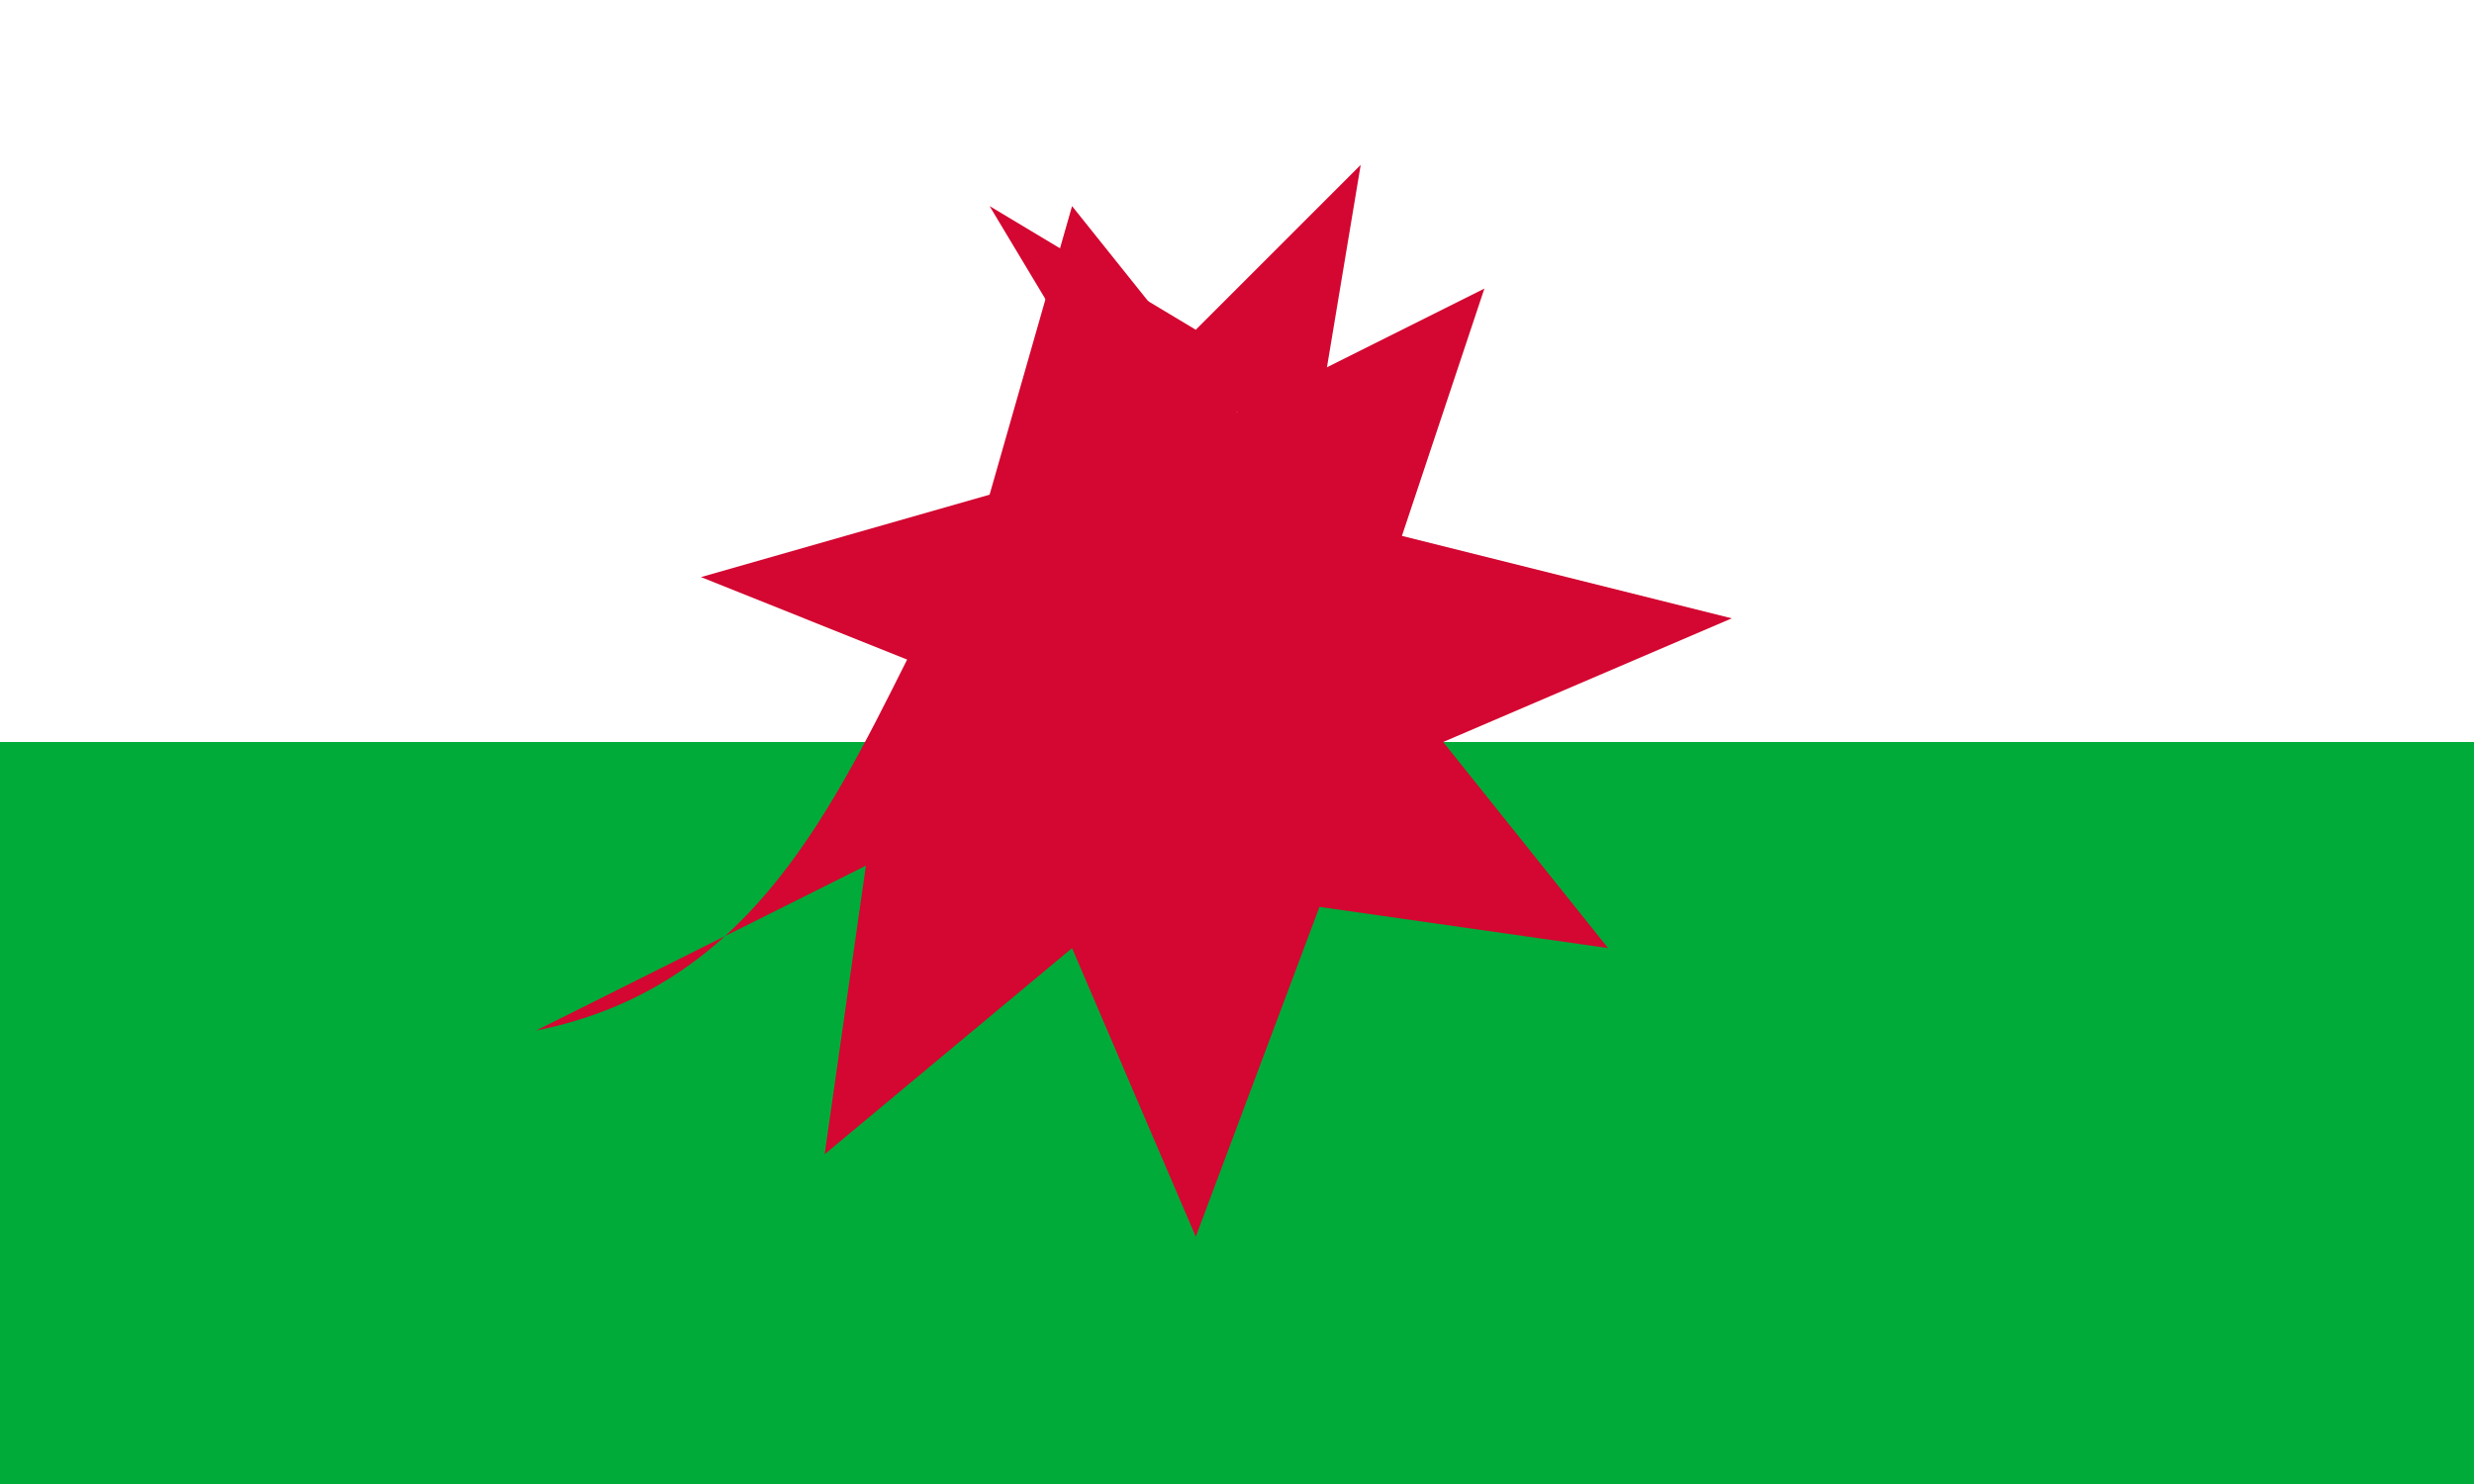
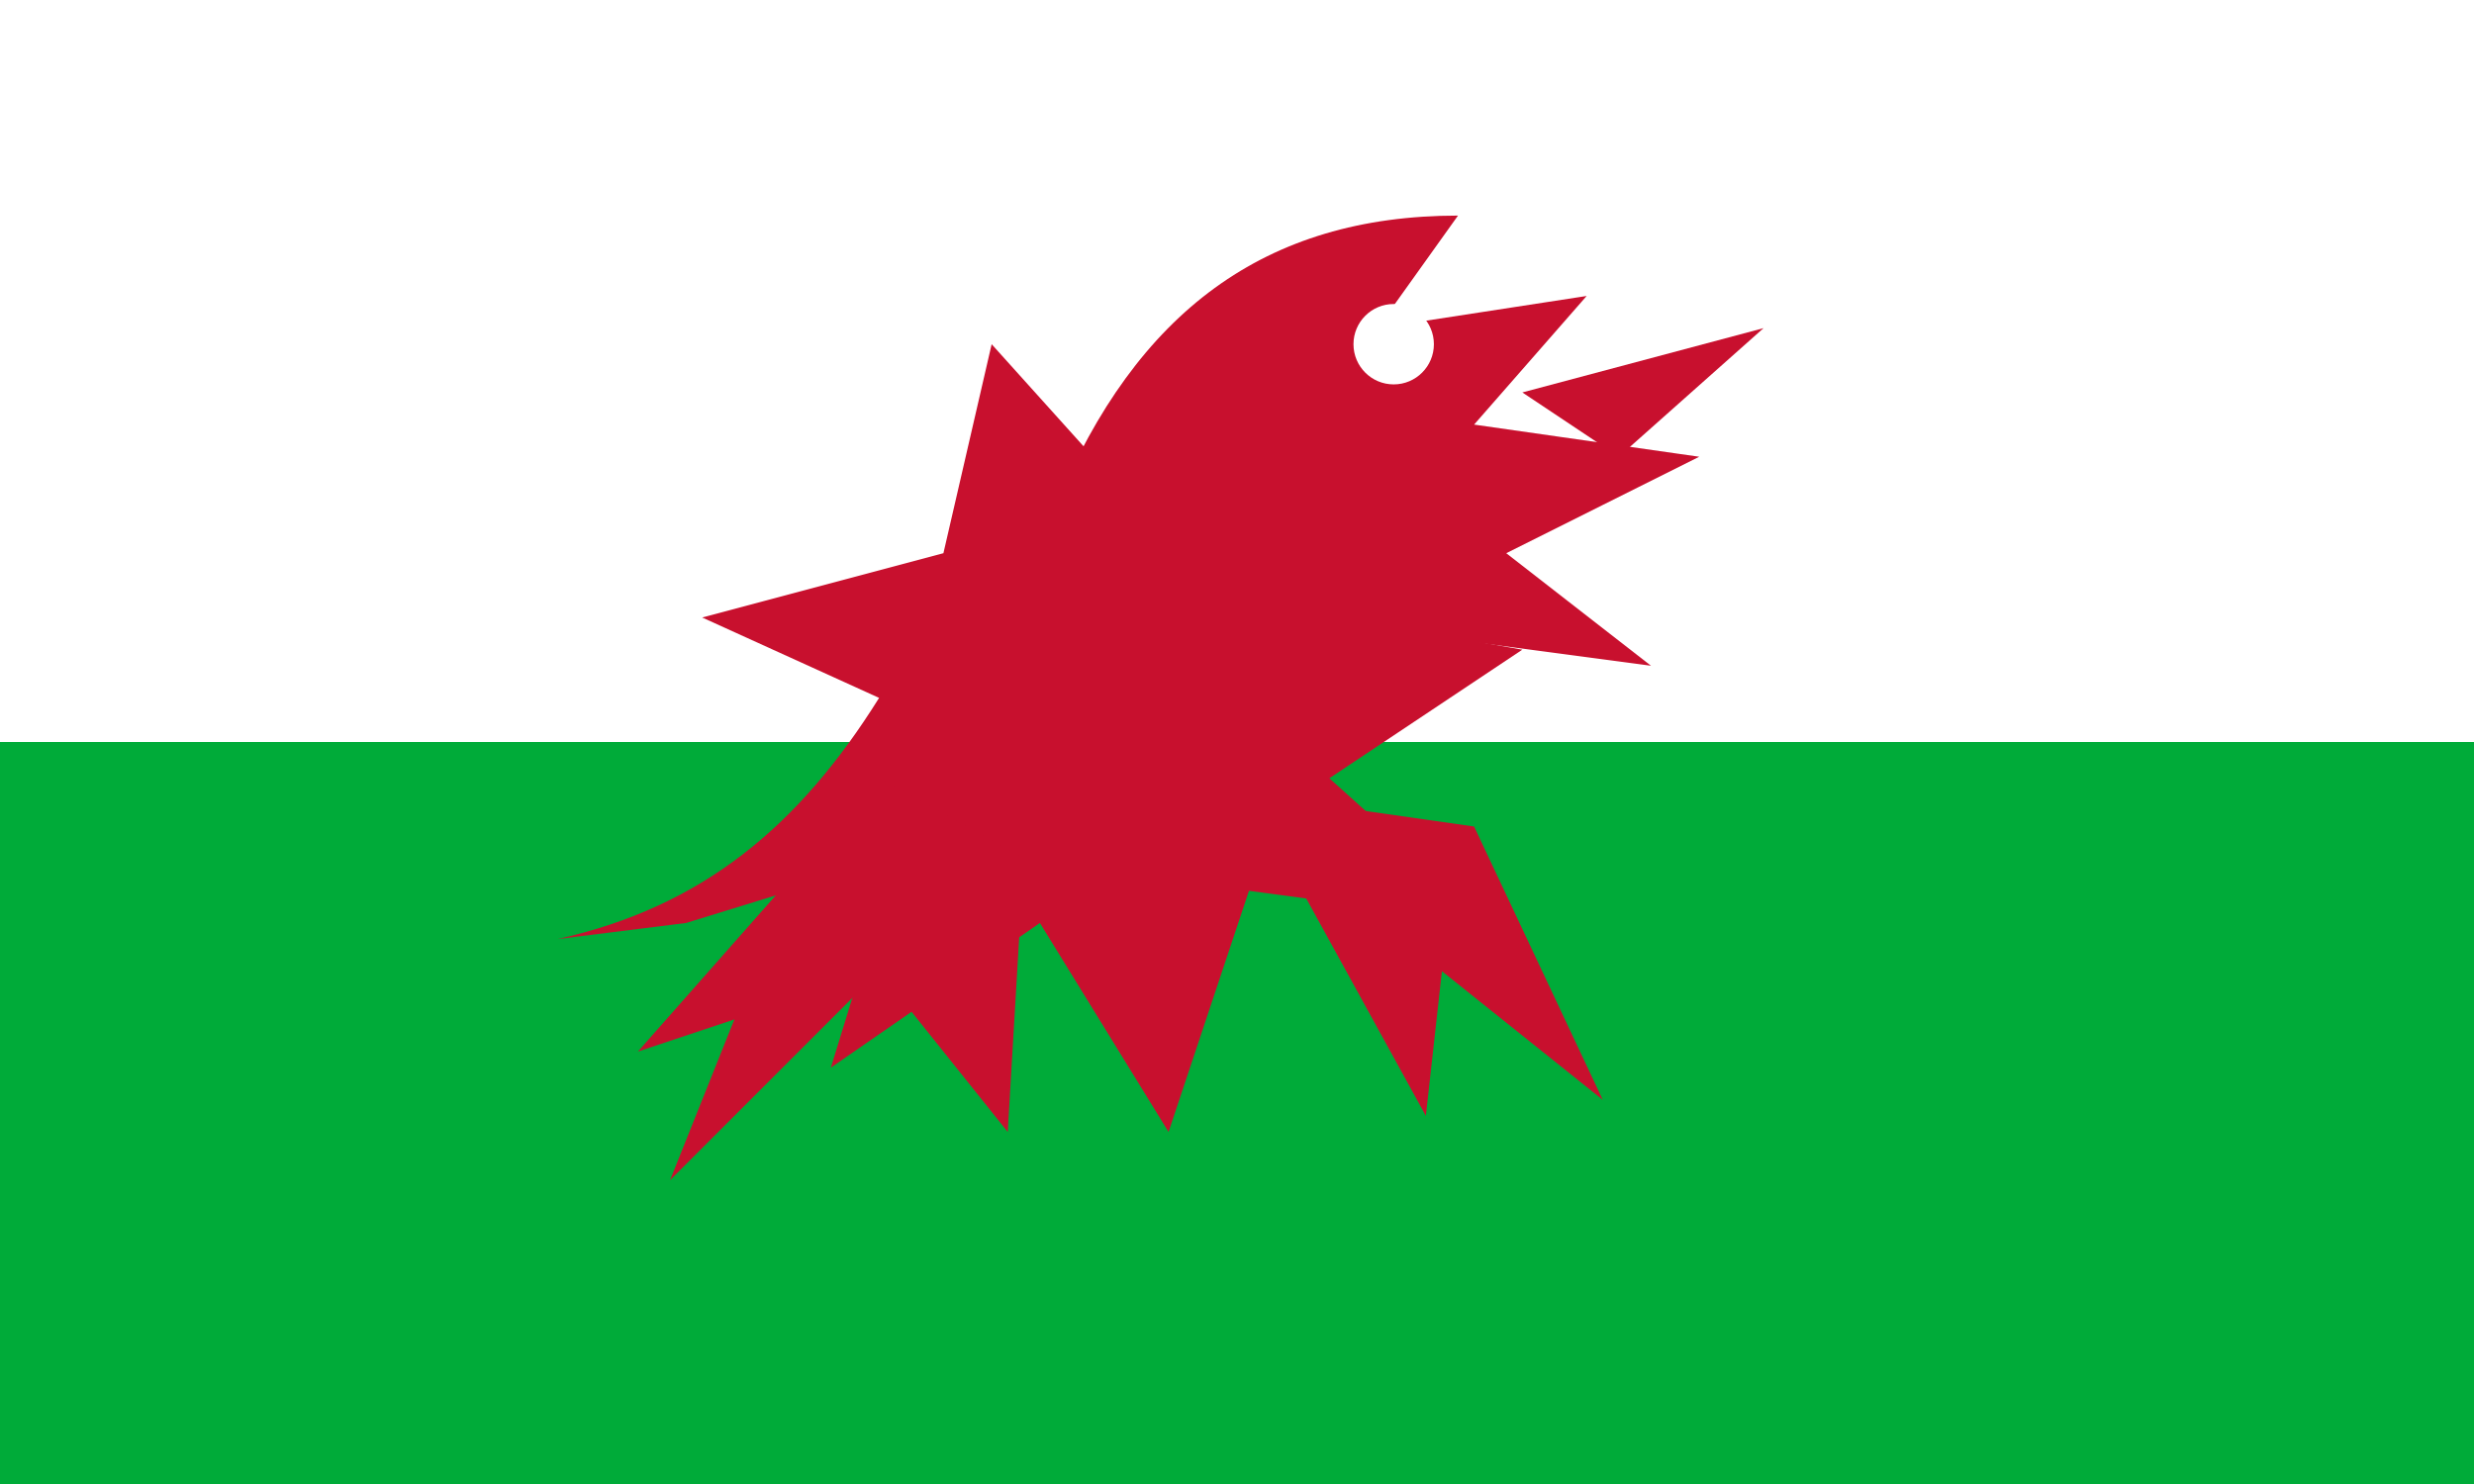
- <svg xmlns="http://www.w3.org/2000/svg" viewBox="0 0 60 36">
-   <rect width="60" height="18" fill="#fff" />
-   <rect y="18" width="60" height="18" fill="#00ab39" />
-   <g fill="#d30731">
-     <path d="M13 25c5-1 7-5 9-9l-5-2 7-2 2-7 4 5 6-3-2 6 8 2-7 3 4 5-7-1-3 8-3-7-6 5 1-7z" />
-     <circle cx="27" cy="13" r="3" />
-     <path d="M27 10l-3-5 5 3 4-4-1 6z" />
+ <svg xmlns="http://www.w3.org/2000/svg" viewBox="0 0 120 72">
+   <rect width="120" height="36" fill="#fff" />
+   <rect y="36" width="120" height="36" fill="#00ab39" />
+   <g fill="#c8102e" transform="translate(13 5) scale(.78)">
+     <path d="M18 52c9-2 15-7 20-15l-11-5 15-4 3-13 9 10 12-6-5 12 17 3-12 8 10 9-15-2-5 15-8-13-13 9 4-13-13 4z" />
+     <path d="M49 25c5-12 13-18 25-18l-5 7 13-2-7 8 14 2-12 6 9 7-15-2-8 8-8-10z" />
+     <path d="M38 42l-15 17 6-2-4 10 13-13 8 10 1-17zm23 1l11 20 1-9 10 8-8-17z" />
+     <circle cx="70" cy="15" r="2.5" fill="#fff" />
+     <path d="M78 18l15-4-9 8z" />
  </g>
</svg>
